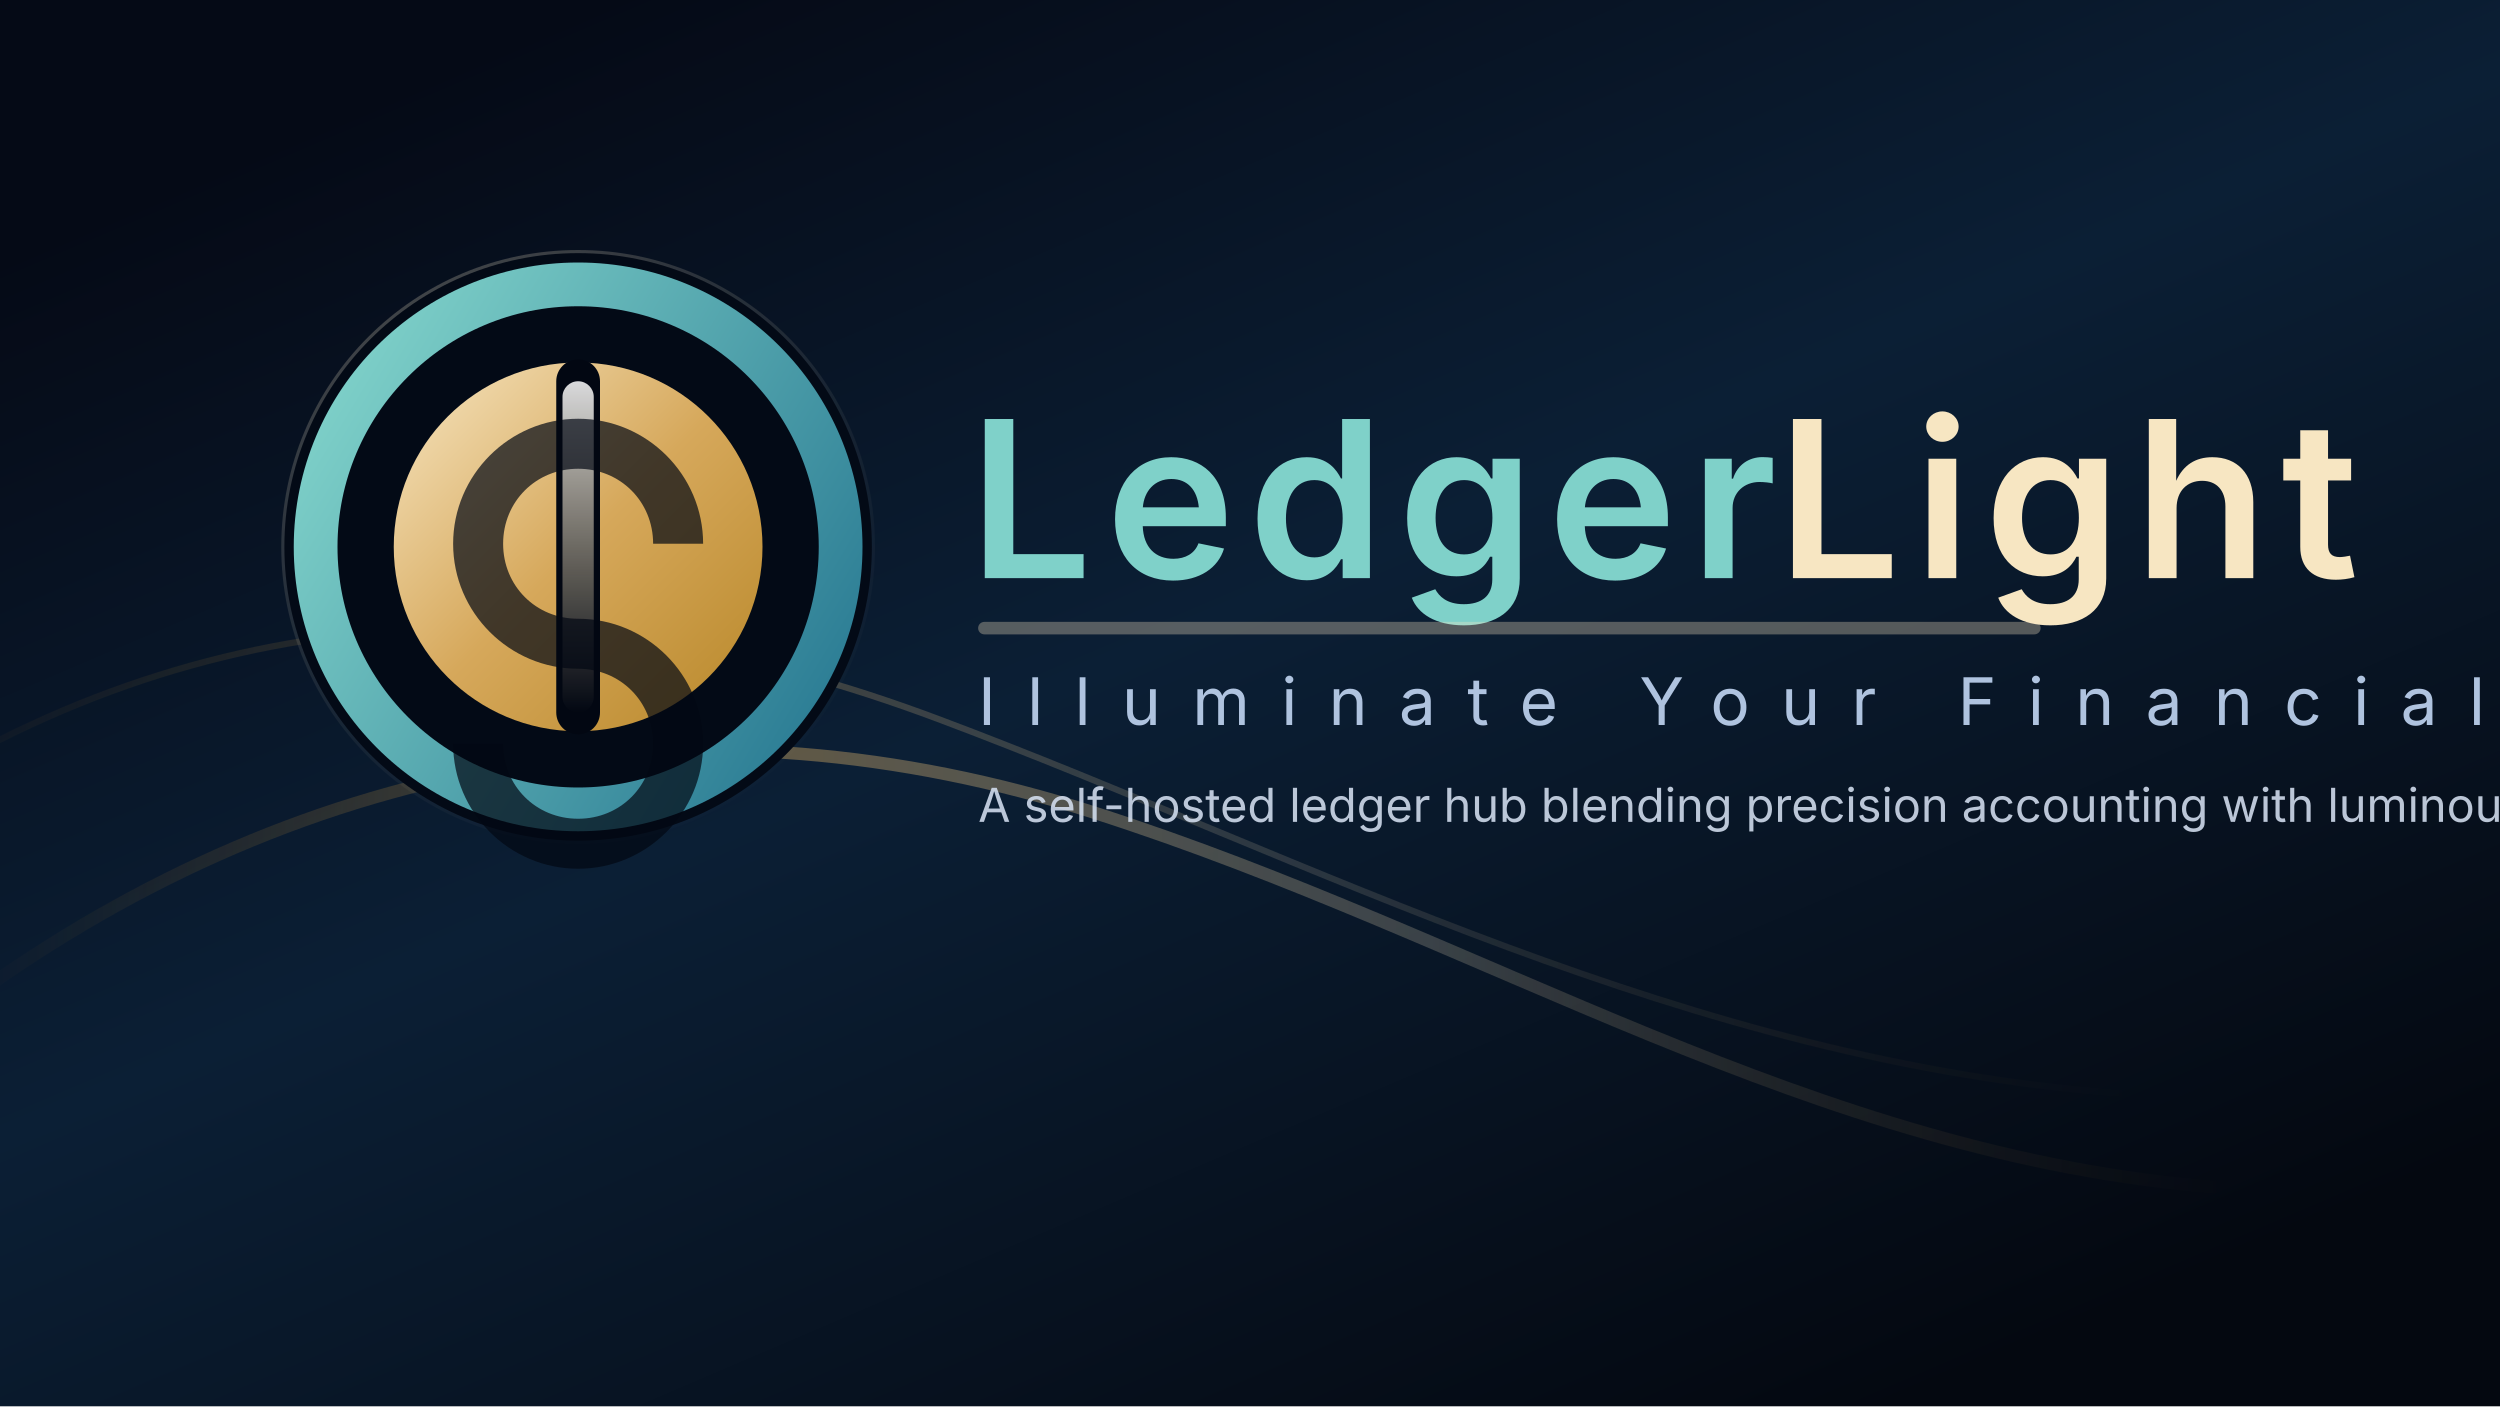
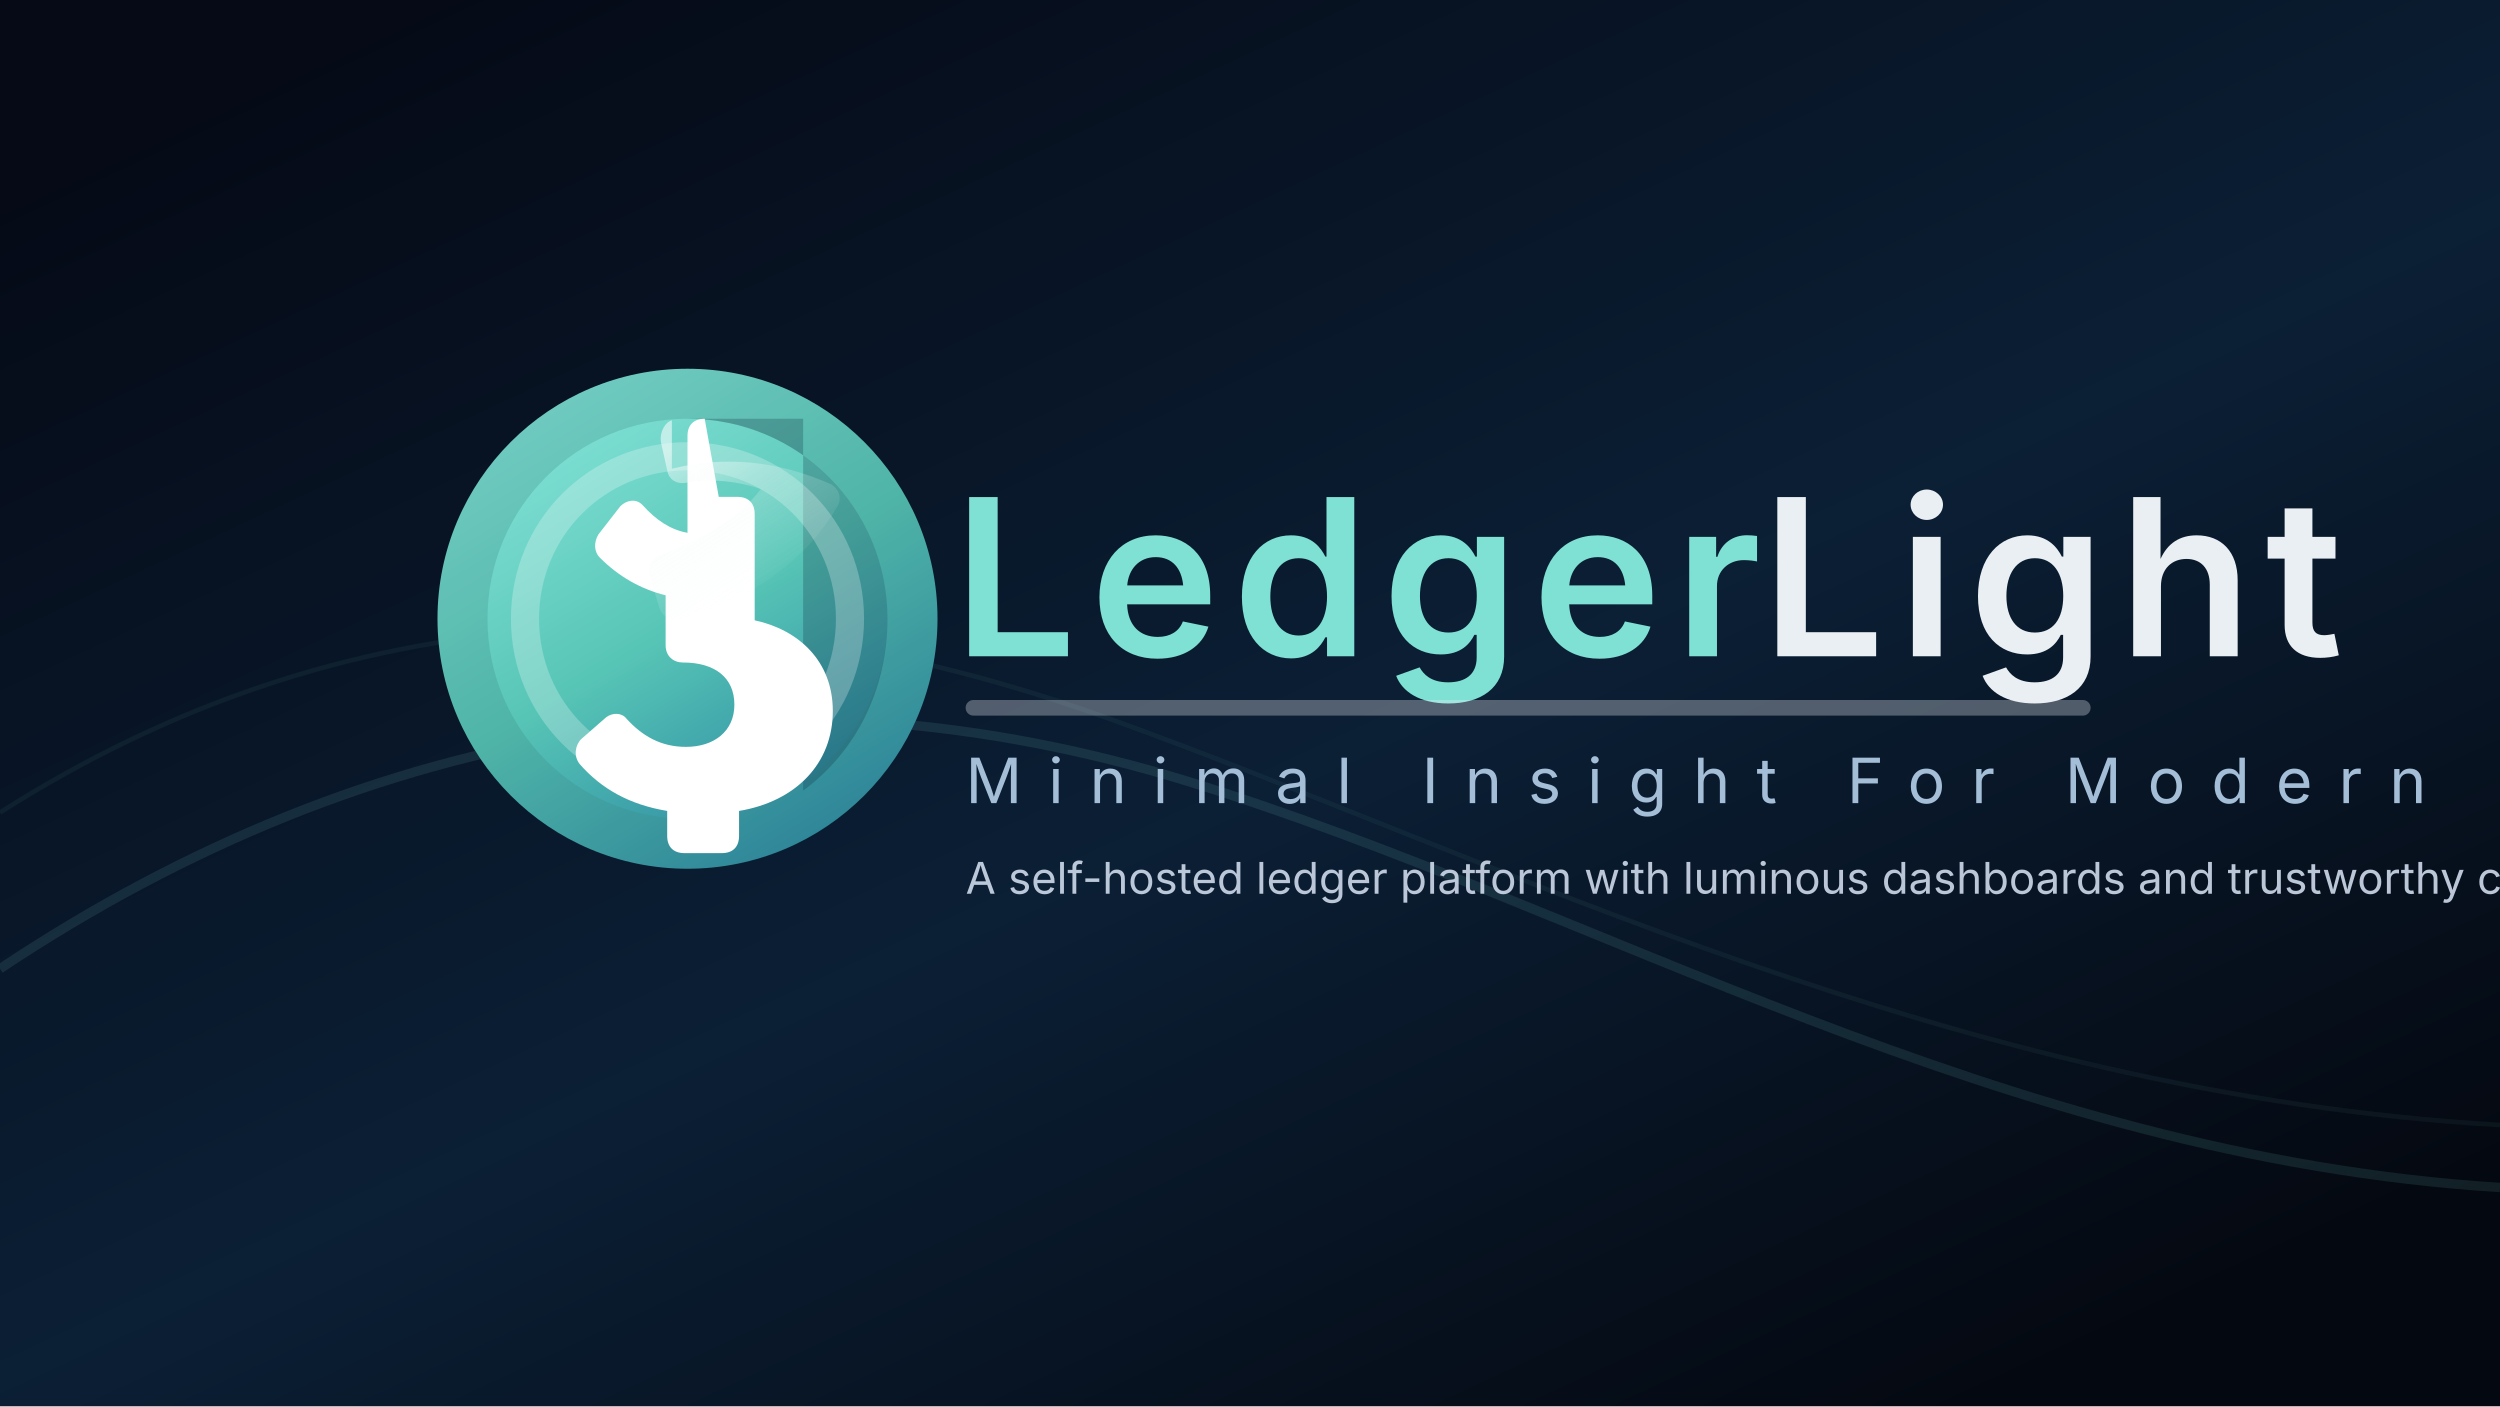
<svg xmlns="http://www.w3.org/2000/svg" width="1600" height="900" viewBox="0 0 1600 900" role="img" aria-labelledby="title">
  <defs>
-     <linearGradient id="bannerDarkBg" x1="16%" y1="6%" x2="84%" y2="94%">
+     <linearGradient id="bannerDarkBackground" x1="12%" y1="4%" x2="88%" y2="94%">
      <stop offset="0%" stop-color="#050A16" />
-       <stop offset="45%" stop-color="#0B1F35" />
+       <stop offset="55%" stop-color="#0B1F35" />
      <stop offset="100%" stop-color="#040810" />
    </linearGradient>
-     <linearGradient id="bannerTeal" x1="0%" y1="20%" x2="100%" y2="80%">
-       <stop offset="0%" stop-color="#7FD1C9" />
-       <stop offset="100%" stop-color="#2B7C94" />
+     <linearGradient id="bannerCoin" x1="20%" y1="0%" x2="80%" y2="100%">
+       <stop offset="0%" stop-color="#7FE0D4" />
+       <stop offset="50%" stop-color="#57C5B6" />
+       <stop offset="100%" stop-color="#2D8AA2" />
    </linearGradient>
-     <linearGradient id="bannerGold" x1="0%" y1="0%" x2="100%" y2="100%">
-       <stop offset="0%" stop-color="#F7E6C2" />
-       <stop offset="50%" stop-color="#D6A85B" />
-       <stop offset="100%" stop-color="#B88728" />
+     <linearGradient id="bannerHighlight" x1="35%" y1="0%" x2="85%" y2="80%">
+       <stop offset="0%" stop-color="#FFFFFF" stop-opacity="0.85" />
+       <stop offset="40%" stop-color="#F1FBF8" stop-opacity="0.35" />
+       <stop offset="100%" stop-color="#F1FBF8" stop-opacity="0" />
    </linearGradient>
-     <linearGradient id="bannerBeam" x1="0%" y1="0%" x2="0%" y2="100%">
-       <stop offset="0%" stop-color="#FFFFFF" stop-opacity="0.85" />
-       <stop offset="60%" stop-color="#F7E6C2" stop-opacity="0.35" />
-       <stop offset="100%" stop-color="#F7E6C2" stop-opacity="0" />
-     </linearGradient>
-     <radialGradient id="bannerGlow" cx="40%" cy="34%" r="70%">
-       <stop offset="0%" stop-color="#FCEFD0" stop-opacity="0.9" />
-       <stop offset="80%" stop-color="#FCEFD0" stop-opacity="0.1" />
-       <stop offset="100%" stop-color="#FCEFD0" stop-opacity="0" />
+     <radialGradient id="bannerGlow" cx="35%" cy="30%" r="58%">
+       <stop offset="0%" stop-color="#FFFFFF" stop-opacity="0.4" />
+       <stop offset="100%" stop-color="#FFFFFF" stop-opacity="0" />
    </radialGradient>
-     <linearGradient id="lineGold" x1="0%" y1="0%" x2="100%" y2="0%">
-       <stop offset="0%" stop-color="#9C6B1D" stop-opacity="0" />
-       <stop offset="35%" stop-color="#D6A85B" stop-opacity="0.7" />
-       <stop offset="65%" stop-color="#F7E6C2" stop-opacity="0.35" />
-       <stop offset="100%" stop-color="#9C6B1D" stop-opacity="0" />
-     </linearGradient>
  </defs>
-   <rect width="1600" height="900" fill="url(#bannerDarkBg)" />
-   <g opacity="0.6">
-     <path d="M-20 640c220-160 470-200 720-120s460 220 720 240" fill="none" stroke="url(#lineGold)" stroke-width="8" />
-     <path d="M-80 520c210-140 440-150 680-60s480 220 760 240" fill="none" stroke="url(#lineGold)" stroke-width="4" opacity="0.65" />
+   <rect width="1600" height="900" fill="url(#bannerDarkBackground)" />
+   <g opacity="0.45">
+     <path d="M0 620c240-160 500-200 760-120s520 240 840 260" fill="none" stroke="rgba(127,224,212,0.25)" stroke-width="6" />
+     <path d="M0 520c220-140 460-150 710-60s540 240 890 260" fill="none" stroke="rgba(127,224,212,0.12)" stroke-width="3" />
  </g>
-   <g transform="translate(180 160)">
-     <circle cx="190" cy="190" r="190" fill="url(#bannerGlow)" opacity="0.5" />
-     <circle cx="190" cy="190" r="188" fill="#030A16" />
-     <circle cx="190" cy="190" r="168" fill="none" stroke="url(#bannerTeal)" stroke-width="28" />
-     <circle cx="190" cy="190" r="118" fill="url(#bannerGold)" />
-     <rect x="176" y="70" width="28" height="240" rx="14" fill="#020712" />
-     <rect x="180" y="84" width="20" height="212" rx="10" fill="url(#bannerBeam)" />
-     <path d="M190 108c44 0 80 36 80 80h-32c0-27-21-48-48-48s-48 21-48 48 21 48 48 48c44 0 80 36 80 80s-36 80-80 80-80-36-80-80h32c0 27 21 48 48 48s48-21 48-48-21-48-48-48c-44 0-80-36-80-80s36-80 80-80z" fill="#020712" opacity="0.7" />
+   <g transform="translate(280 236)">
+     <circle cx="160" cy="160" r="160" fill="#0B1C2C" />
+     <circle cx="160" cy="160" r="160" fill="url(#bannerCoin)" opacity="0.9" />
+     <path d="M160 32c71 0 128 57 128 128s-57 128-128 128S32 231 32 160 89 32 160 32z" fill="url(#bannerCoin)" />
+     <path d="M160 32c71 0 128 57 128 128 0 45-20 85-54 110V32z" fill="#0B273C" opacity="0.25" />
+     <path d="M160 56c58 0 104 46 104 104s-46 104-104 104-104-46-104-104 46-104 104-104z" fill="none" stroke="rgba(255,255,255,0.25)" stroke-width="18" />
+     <path d="M180 82h12c7 0 11 4 11 11v68c28 6 50 26 50 58 0 34-24 58-60 64v16c0 7-4 11-11 11h-24c-7 0-11-4-11-11v-16c-24-4-42-14-56-30-4-5-3-12 1-16l16-14c4-3 10-3 13 1 10 11 22 18 38 18 18 0 31-10 31-27s-12-27-33-27c-6 0-11-4-11-11v-32c-16-4-30-12-42-24-4-4-4-10-1-15l14-18c4-4 10-5 14-1 9 10 18 16 29 18v-62c0-7 4-11 11-11z" fill="#FFFFFF" />
+     <path d="M150 64c32-8 66-6 102 10 5 3 7 9 4 14-20 34-52 58-100 72-6 2-12-1-14-7l-6-20c-2-6 1-12 7-14 28-10 50-24 64-42-15-5-31-7-48-4-6 1-11-2-12-8l-4-18c-1-7 3-13 7-14z" fill="url(#bannerHighlight)" opacity="0.65" />
  </g>
-   <g transform="translate(620 250)">
-     <text x="0" y="120" font-family="'Inter','Poppins','Segoe UI',sans-serif" font-size="140" font-weight="600" letter-spacing="0.06em" fill="#7FD1C9">Ledger<tspan fill="#F7E6C2">Light</tspan>
+   <g transform="translate(610 300)">
+     <text x="0" y="120" font-family="'Inter','SF Pro Display','Poppins',sans-serif" font-size="140" font-weight="600" letter-spacing="0.06em" fill="#7FE0D4">Ledger<tspan fill="#EAEFF4">Light</tspan>
    </text>
-     <rect x="6" y="148" width="680" height="8" rx="4" fill="rgba(247,230,194,0.32)" />
-     <text x="6" y="214" font-family="'Inter','Poppins','Segoe UI',sans-serif" font-size="42" letter-spacing="0.48em" fill="#AFC3DF" style="text-transform:uppercase;">Illuminate Your Financial Operations</text>
-     <text x="6" y="276" font-family="'Inter','Segoe UI',sans-serif" font-size="30" fill="#D3DEEF" opacity="0.88">
-       A self-hosted ledger hub blending precision accounting with luminous, modern insight.
+     <rect x="8" y="148" width="720" height="10" rx="5" fill="rgba(234,239,244,0.32)" />
+     <text x="8" y="214" font-family="'Inter','SF Pro Display','Poppins',sans-serif" font-size="40" letter-spacing="0.42em" fill="#A3BED6" style="text-transform:uppercase;">Minimal Insight For Modern Finance</text>
+     <text x="8" y="272" font-family="'Inter','Segoe UI',sans-serif" font-size="28" fill="#D3DEEF" opacity="0.88">
+       A self-hosted ledger platform with luminous dashboards and trustworthy controls.
    </text>
  </g>
</svg>
